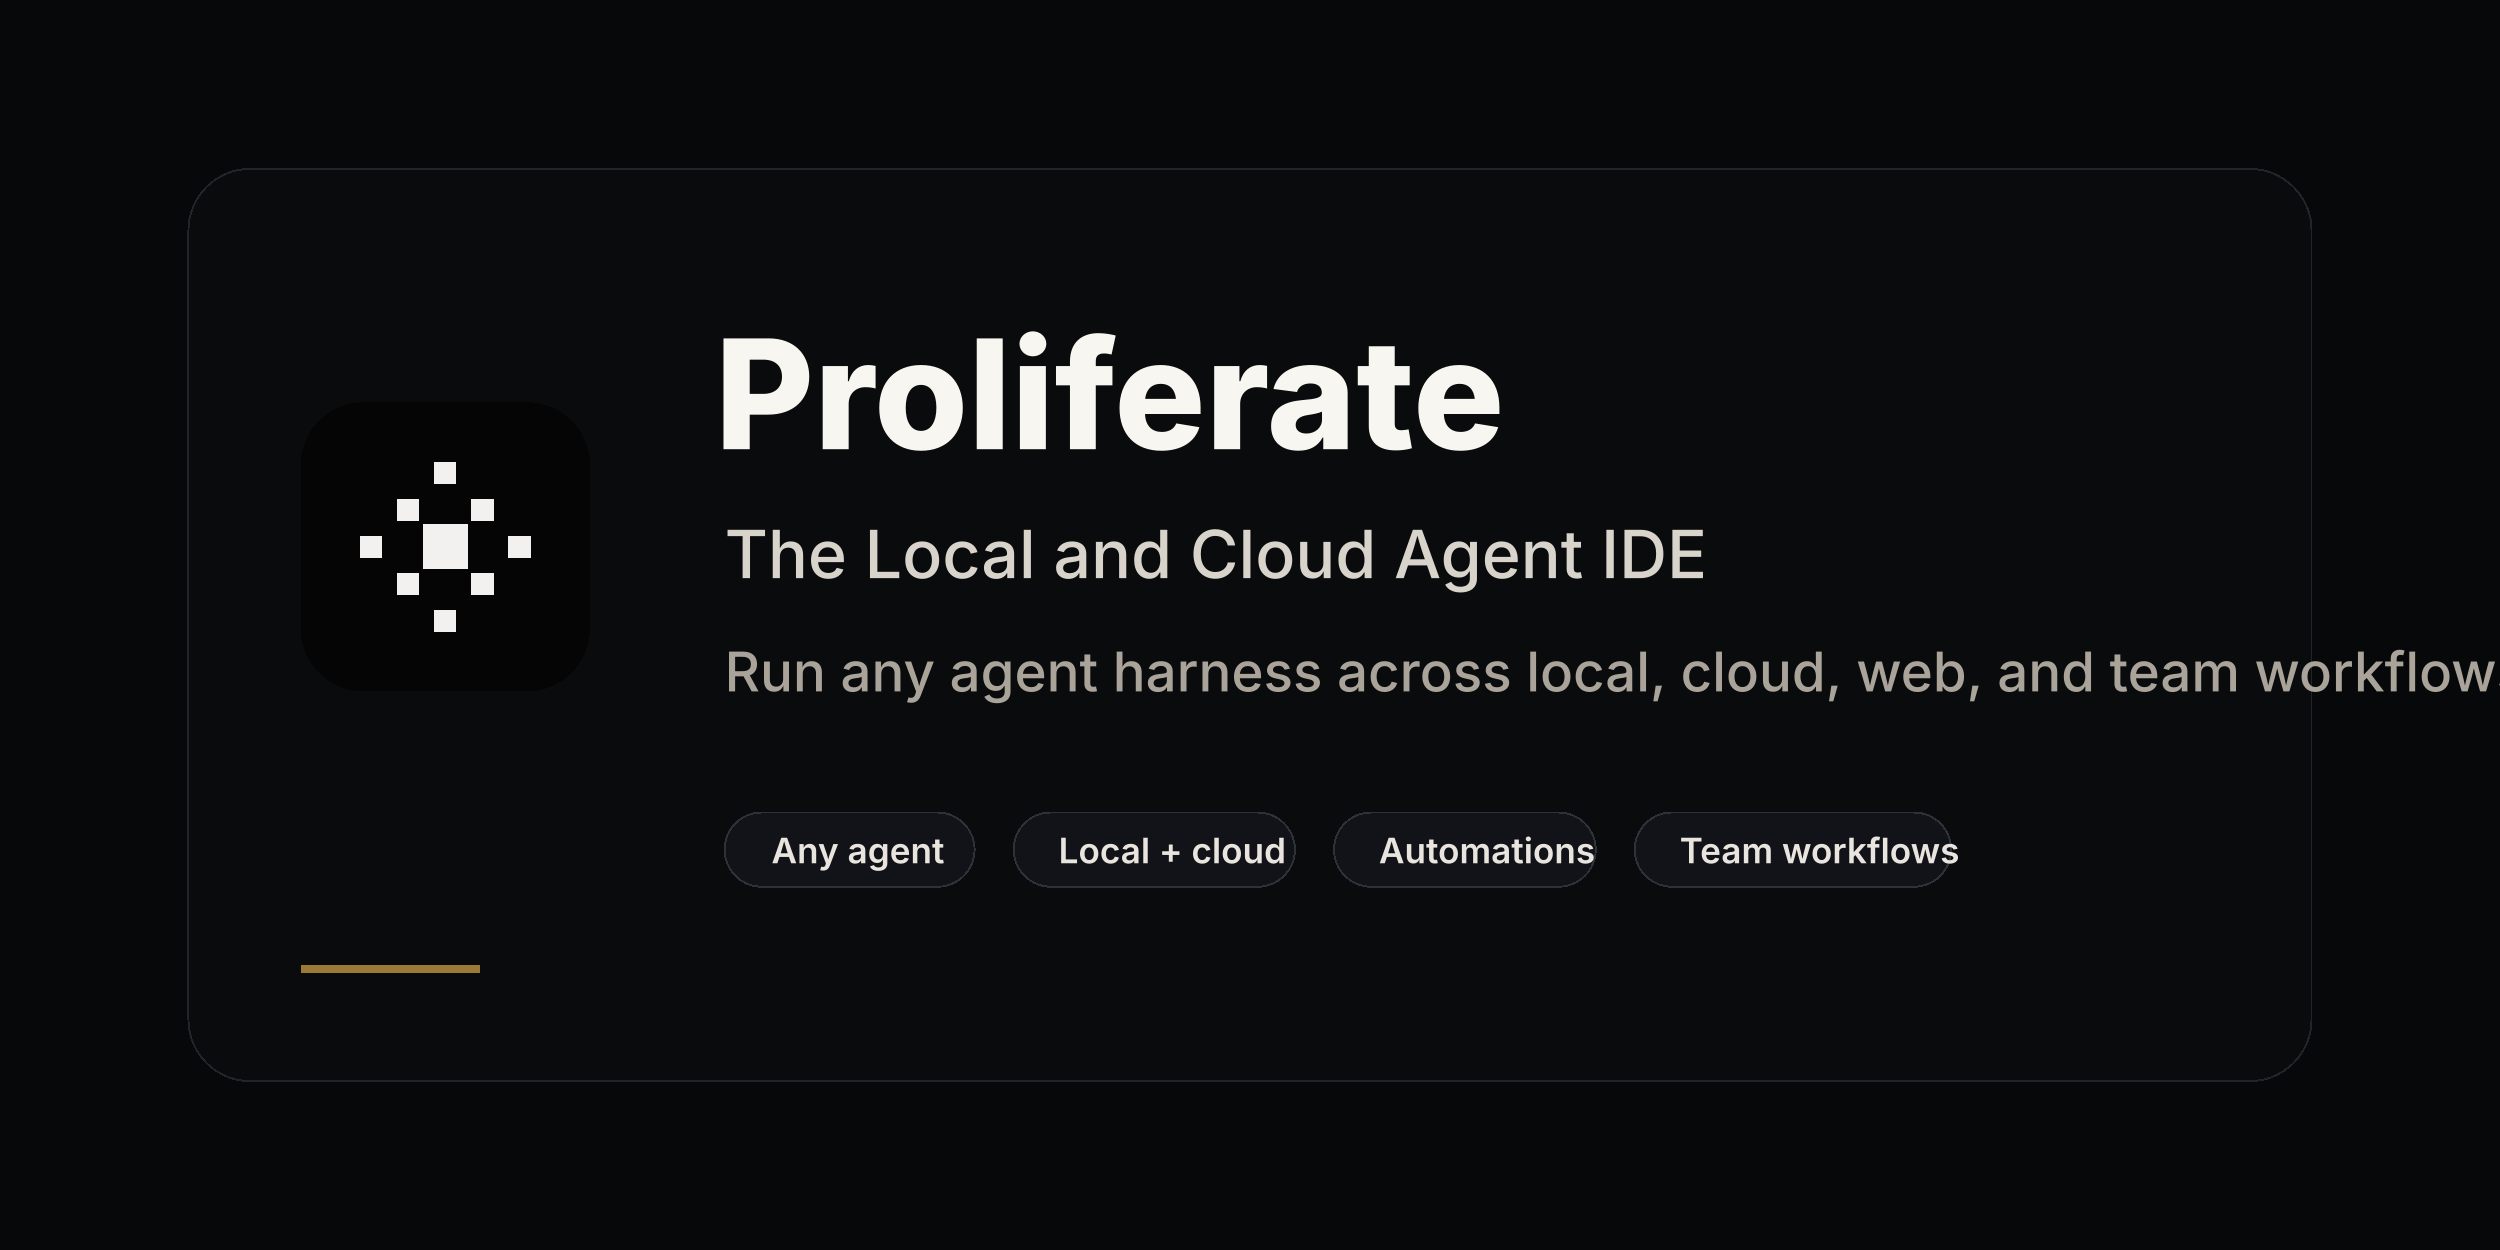
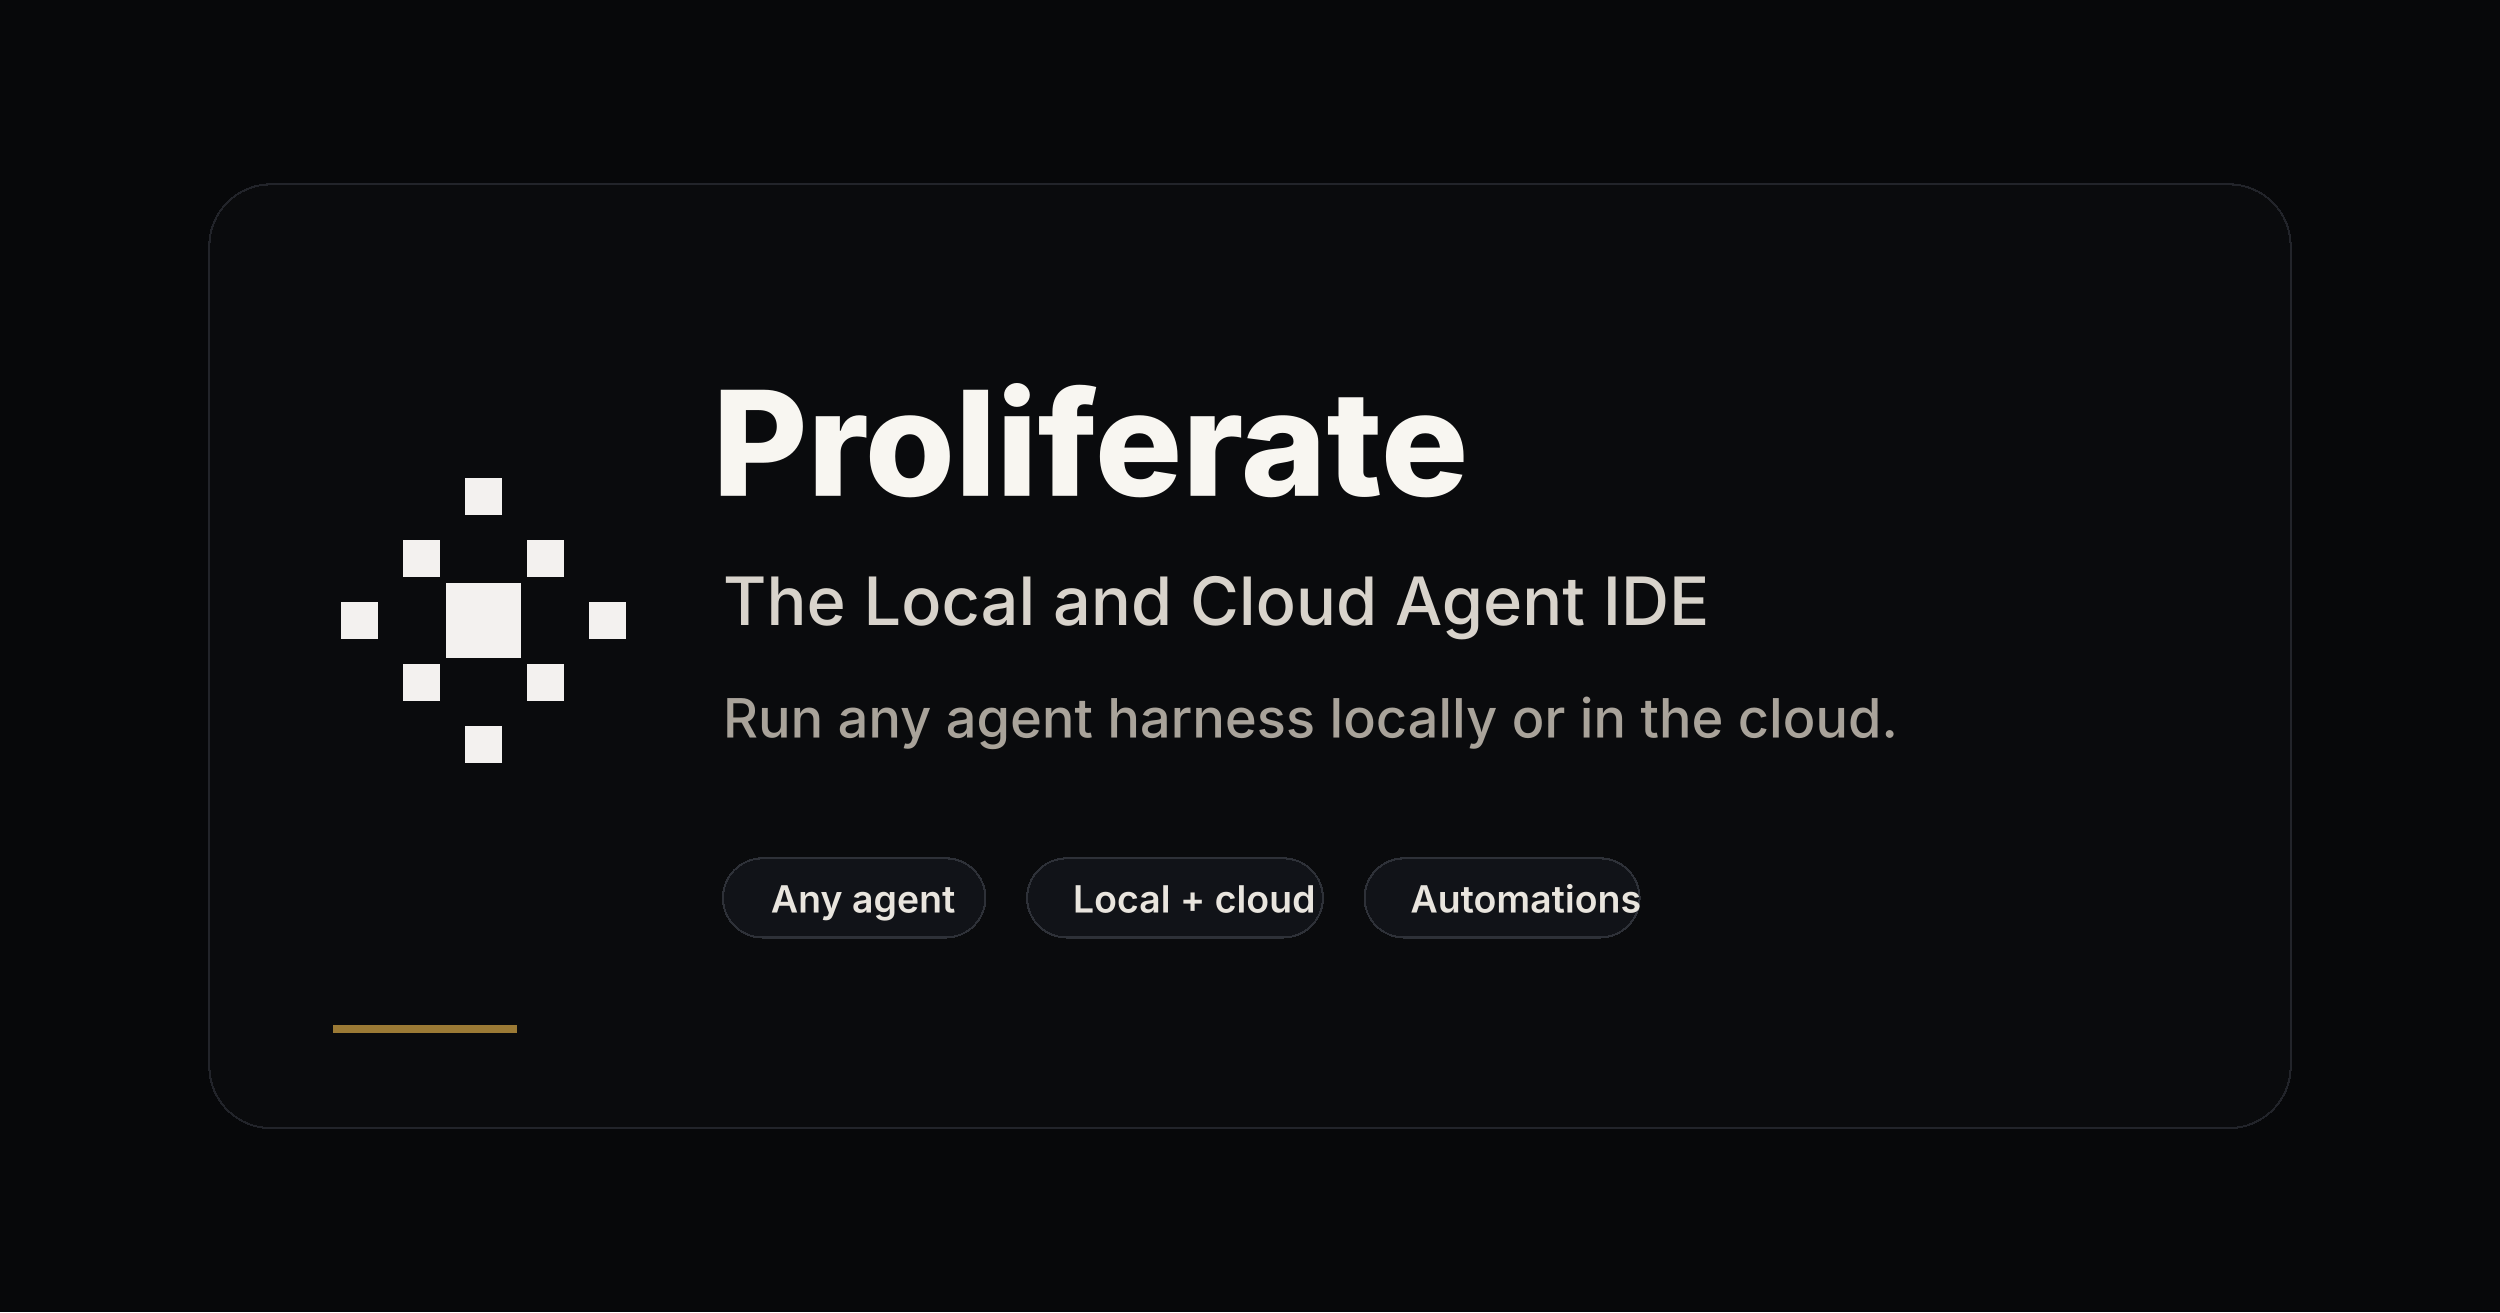
- <svg xmlns="http://www.w3.org/2000/svg" width="1280" height="640" viewBox="0 0 1280 640" fill="none" shape-rendering="crispEdges">
-   <rect width="1280" height="640" fill="#07080A" />
-   <rect x="96" y="86" width="1088" height="468" rx="32" fill="#0A0B0D" />
-   <rect x="96.5" y="86.5" width="1087" height="467" rx="31.5" stroke="#22242A" />
-   <g transform="translate(154 206)">
-     <rect width="148" height="148" rx="32" fill="#050506" />
-     <g transform="translate(28 28) scale(0.46)">
-       <rect x="75" y="75" width="50" height="50" fill="#F3F1EF" />
-       <rect x="87.67" y="5" width="24.67" height="24.67" fill="#F3F1EF" />
-       <rect x="129" y="46.33" width="24.67" height="24.67" fill="#F3F1EF" />
-       <rect x="170.33" y="87.67" width="24.67" height="24.67" fill="#F3F1EF" />
-       <rect x="129" y="129" width="24.67" height="24.67" fill="#F3F1EF" />
-       <rect x="87.67" y="170.33" width="24.67" height="24.67" fill="#F3F1EF" />
-       <rect x="46.33" y="129" width="24.67" height="24.67" fill="#F3F1EF" />
-       <rect x="5" y="87.67" width="24.67" height="24.67" fill="#F3F1EF" />
-       <rect x="46.33" y="46.33" width="24.67" height="24.67" fill="#F3F1EF" />
-     </g>
+ <svg xmlns="http://www.w3.org/2000/svg" width="1200" height="630" viewBox="0 0 1200 630" fill="none" shape-rendering="crispEdges">
+   <rect width="1200" height="630" fill="#07080A" />
+   <rect x="100" y="88" width="1000" height="454" rx="30" fill="#0A0B0D" />
+   <rect x="100.5" y="88.5" width="999" height="453" rx="29.5" stroke="#22242A" />
+   <g transform="translate(160 226) scale(0.72)">
+     <rect x="75" y="75" width="50" height="50" fill="#F3F1EF" />
+     <rect x="87.67" y="5" width="24.67" height="24.67" fill="#F3F1EF" />
+     <rect x="129" y="46.33" width="24.67" height="24.67" fill="#F3F1EF" />
+     <rect x="170.33" y="87.67" width="24.67" height="24.67" fill="#F3F1EF" />
+     <rect x="129" y="129" width="24.67" height="24.67" fill="#F3F1EF" />
+     <rect x="87.67" y="170.33" width="24.67" height="24.67" fill="#F3F1EF" />
+     <rect x="46.33" y="129" width="24.67" height="24.67" fill="#F3F1EF" />
+     <rect x="5" y="87.67" width="24.67" height="24.67" fill="#F3F1EF" />
+     <rect x="46.33" y="46.33" width="24.67" height="24.67" fill="#F3F1EF" />
  </g>
-   <text x="366" y="230" fill="#F8F6F1" font-family="Inter, ui-sans-serif, system-ui, -apple-system, BlinkMacSystemFont, Segoe UI, sans-serif" font-size="78" font-weight="760" letter-spacing="0">Proliferate</text>
-   <text x="371" y="296" fill="#D8D3CB" font-family="Inter, ui-sans-serif, system-ui, -apple-system, BlinkMacSystemFont, Segoe UI, sans-serif" font-size="34" font-weight="540" letter-spacing="0">The Local and Cloud Agent IDE</text>
-   <text x="371" y="354" fill="#A9A39A" font-family="Inter, ui-sans-serif, system-ui, -apple-system, BlinkMacSystemFont, Segoe UI, sans-serif" font-size="28" font-weight="450" letter-spacing="0">Run any agent harness across local, cloud, web, and team workflows.</text>
-   <g transform="translate(371 416)">
-     <rect width="128" height="38" rx="19" fill="#111318" stroke="#2E3138" />
-     <text x="24" y="26" fill="#E9E5DE" font-family="Inter, ui-sans-serif, system-ui, -apple-system, BlinkMacSystemFont, Segoe UI, sans-serif" font-size="18" font-weight="560">Any agent</text>
+   <text x="342" y="238" fill="#F8F6F1" font-family="Inter, ui-sans-serif, system-ui, -apple-system, BlinkMacSystemFont, Segoe UI, sans-serif" font-size="70" font-weight="760" letter-spacing="0">Proliferate</text>
+   <text x="347" y="300" fill="#D8D3CB" font-family="Inter, ui-sans-serif, system-ui, -apple-system, BlinkMacSystemFont, Segoe UI, sans-serif" font-size="32" font-weight="540" letter-spacing="0">The Local and Cloud Agent IDE</text>
+   <text x="347" y="354" fill="#A9A39A" font-family="Inter, ui-sans-serif, system-ui, -apple-system, BlinkMacSystemFont, Segoe UI, sans-serif" font-size="26" font-weight="450" letter-spacing="0">Run any agent harness locally or in the cloud.</text>
+   <g transform="translate(347 412)">
+     <rect width="126" height="38" rx="19" fill="#111318" stroke="#2E3138" />
+     <text x="23" y="26" fill="#E9E5DE" font-family="Inter, ui-sans-serif, system-ui, -apple-system, BlinkMacSystemFont, Segoe UI, sans-serif" font-size="18" font-weight="560">Any agent</text>
  </g>
-   <g transform="translate(519 416)">
-     <rect width="144" height="38" rx="19" fill="#111318" stroke="#2E3138" />
-     <text x="23" y="26" fill="#E9E5DE" font-family="Inter, ui-sans-serif, system-ui, -apple-system, BlinkMacSystemFont, Segoe UI, sans-serif" font-size="18" font-weight="560">Local + cloud</text>
+   <g transform="translate(493 412)">
+     <rect width="142" height="38" rx="19" fill="#111318" stroke="#2E3138" />
+     <text x="22" y="26" fill="#E9E5DE" font-family="Inter, ui-sans-serif, system-ui, -apple-system, BlinkMacSystemFont, Segoe UI, sans-serif" font-size="18" font-weight="560">Local + cloud</text>
  </g>
-   <g transform="translate(683 416)">
-     <rect width="134" height="38" rx="19" fill="#111318" stroke="#2E3138" />
-     <text x="23" y="26" fill="#E9E5DE" font-family="Inter, ui-sans-serif, system-ui, -apple-system, BlinkMacSystemFont, Segoe UI, sans-serif" font-size="18" font-weight="560">Automations</text>
+   <g transform="translate(655 412)">
+     <rect width="132" height="38" rx="19" fill="#111318" stroke="#2E3138" />
+     <text x="22" y="26" fill="#E9E5DE" font-family="Inter, ui-sans-serif, system-ui, -apple-system, BlinkMacSystemFont, Segoe UI, sans-serif" font-size="18" font-weight="560">Automations</text>
  </g>
-   <g transform="translate(837 416)">
-     <rect width="162" height="38" rx="19" fill="#111318" stroke="#2E3138" />
-     <text x="23" y="26" fill="#E9E5DE" font-family="Inter, ui-sans-serif, system-ui, -apple-system, BlinkMacSystemFont, Segoe UI, sans-serif" font-size="18" font-weight="560">Team workflows</text>
-   </g>
-   <rect x="154" y="494" width="92" height="4" fill="#9B7A35" />
+   <rect x="160" y="492" width="88" height="4" fill="#9B7A35" />
</svg>
